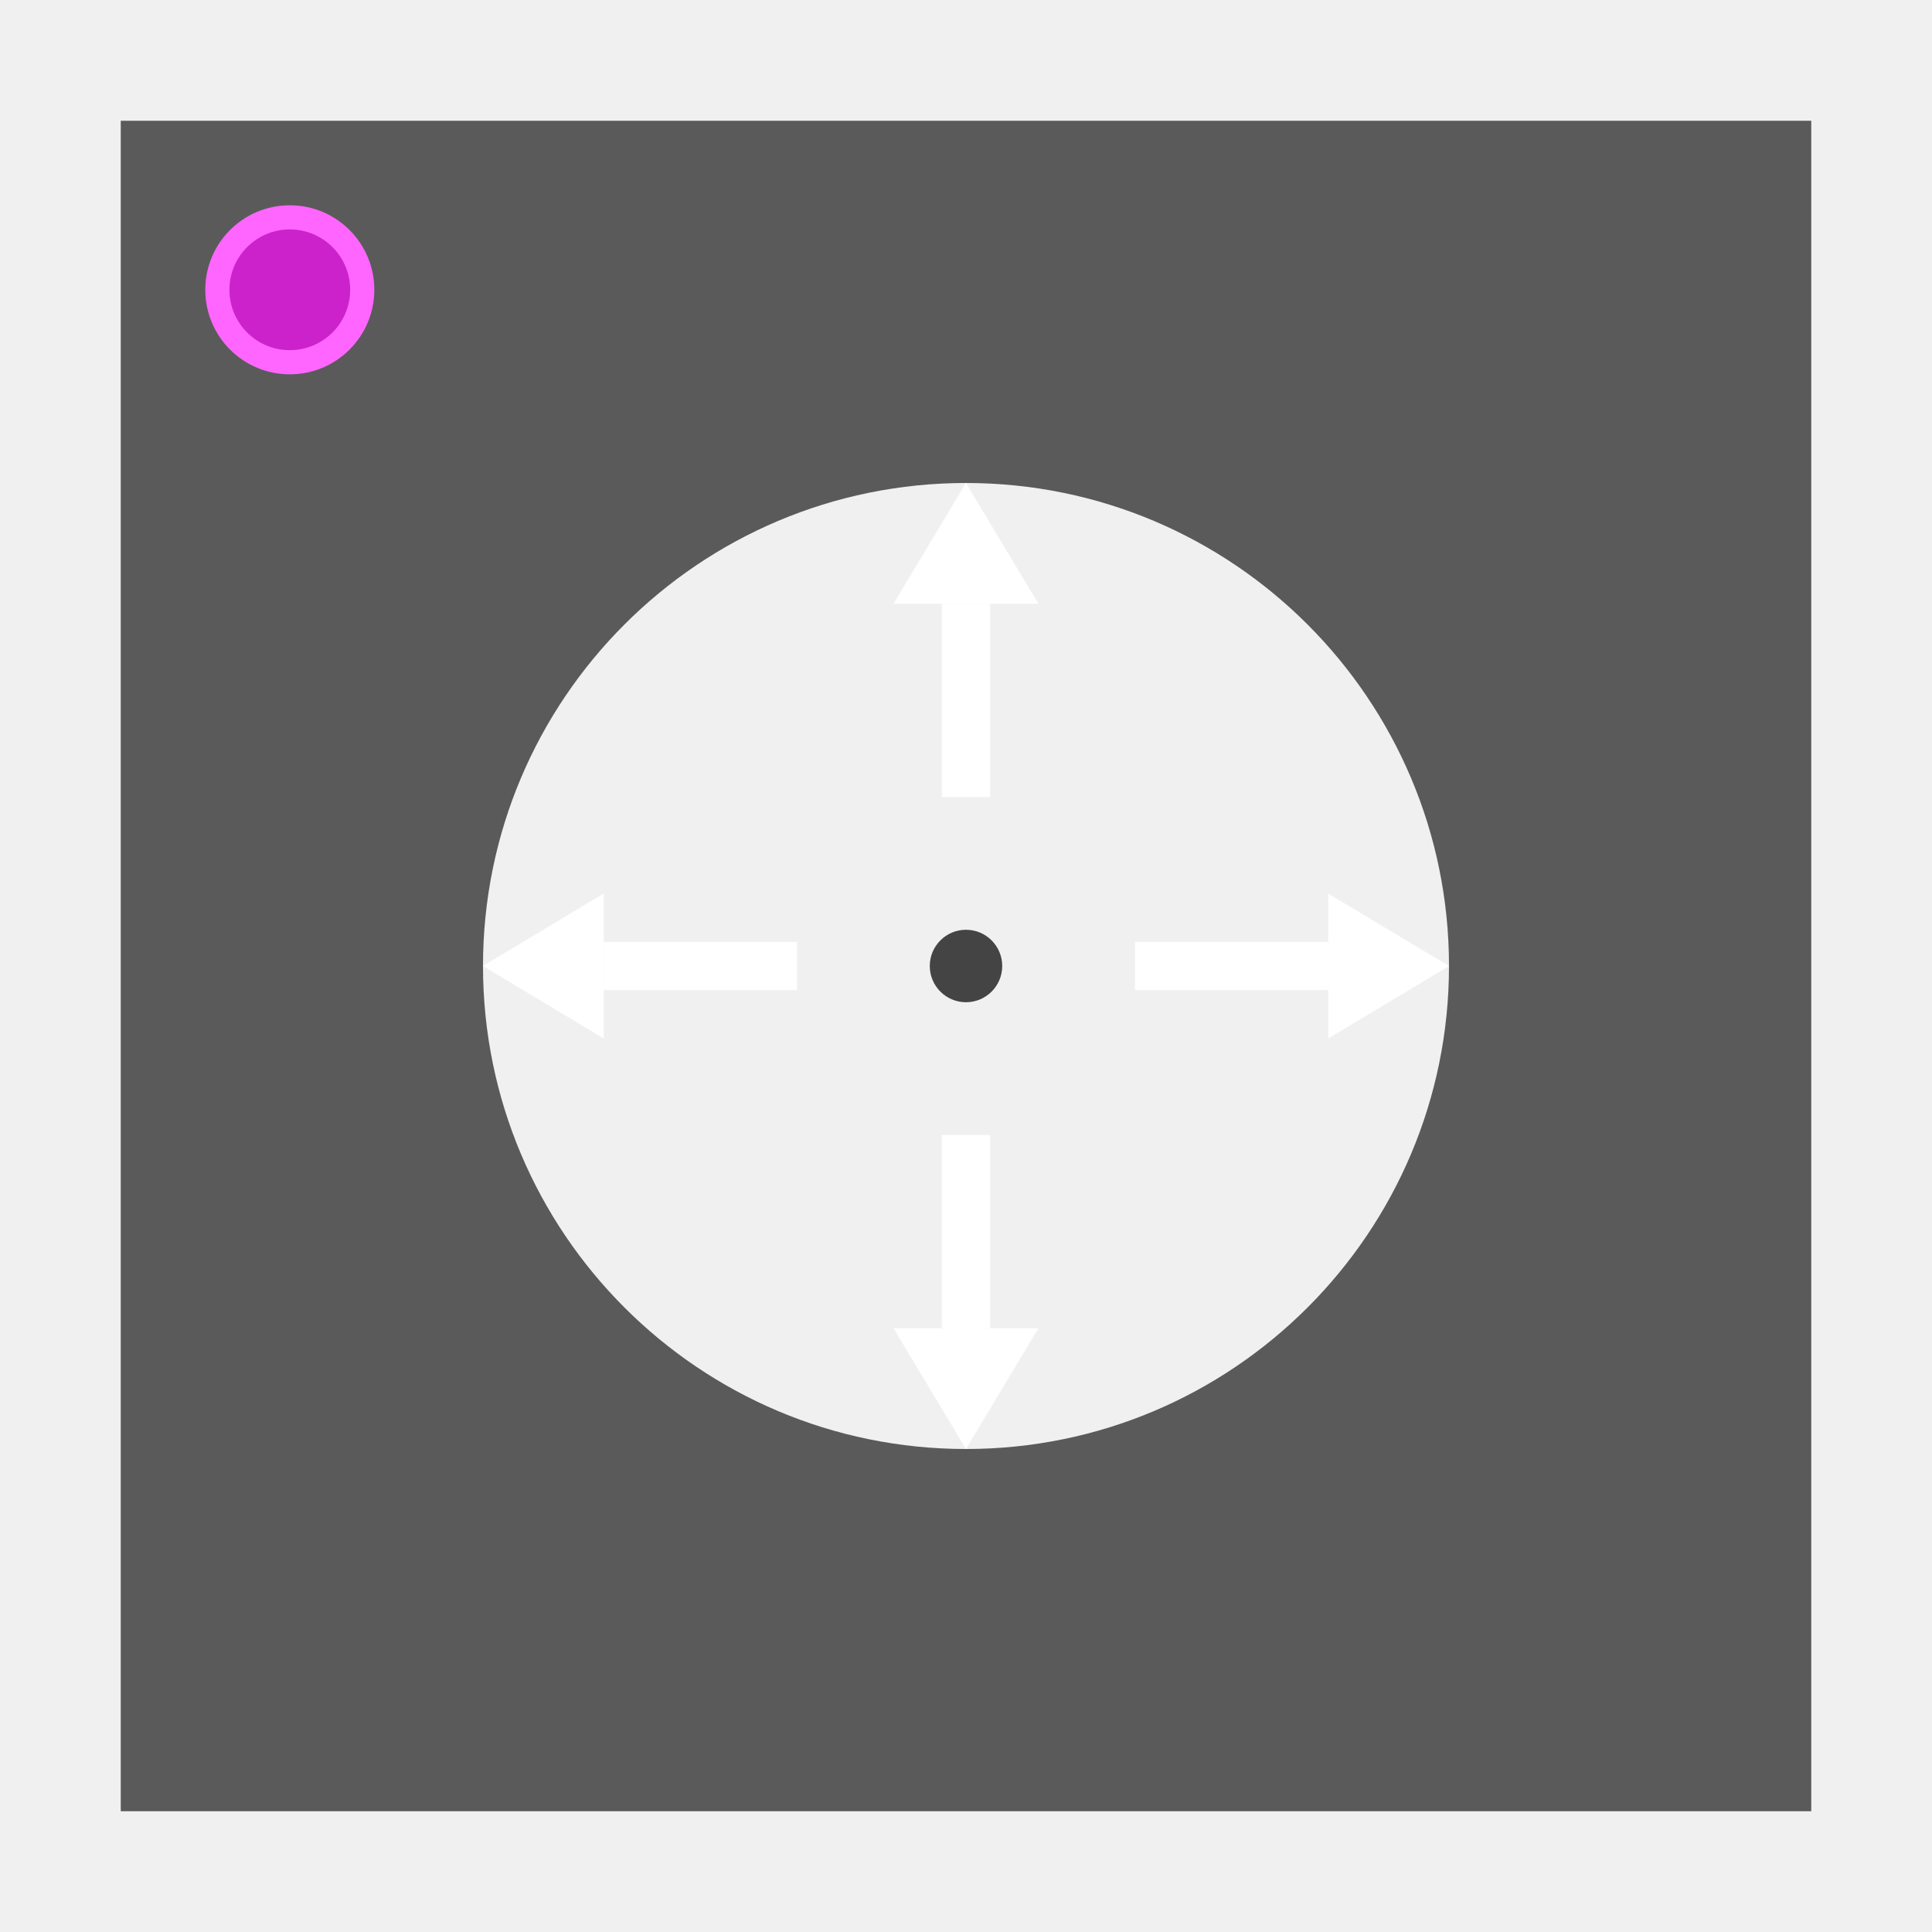
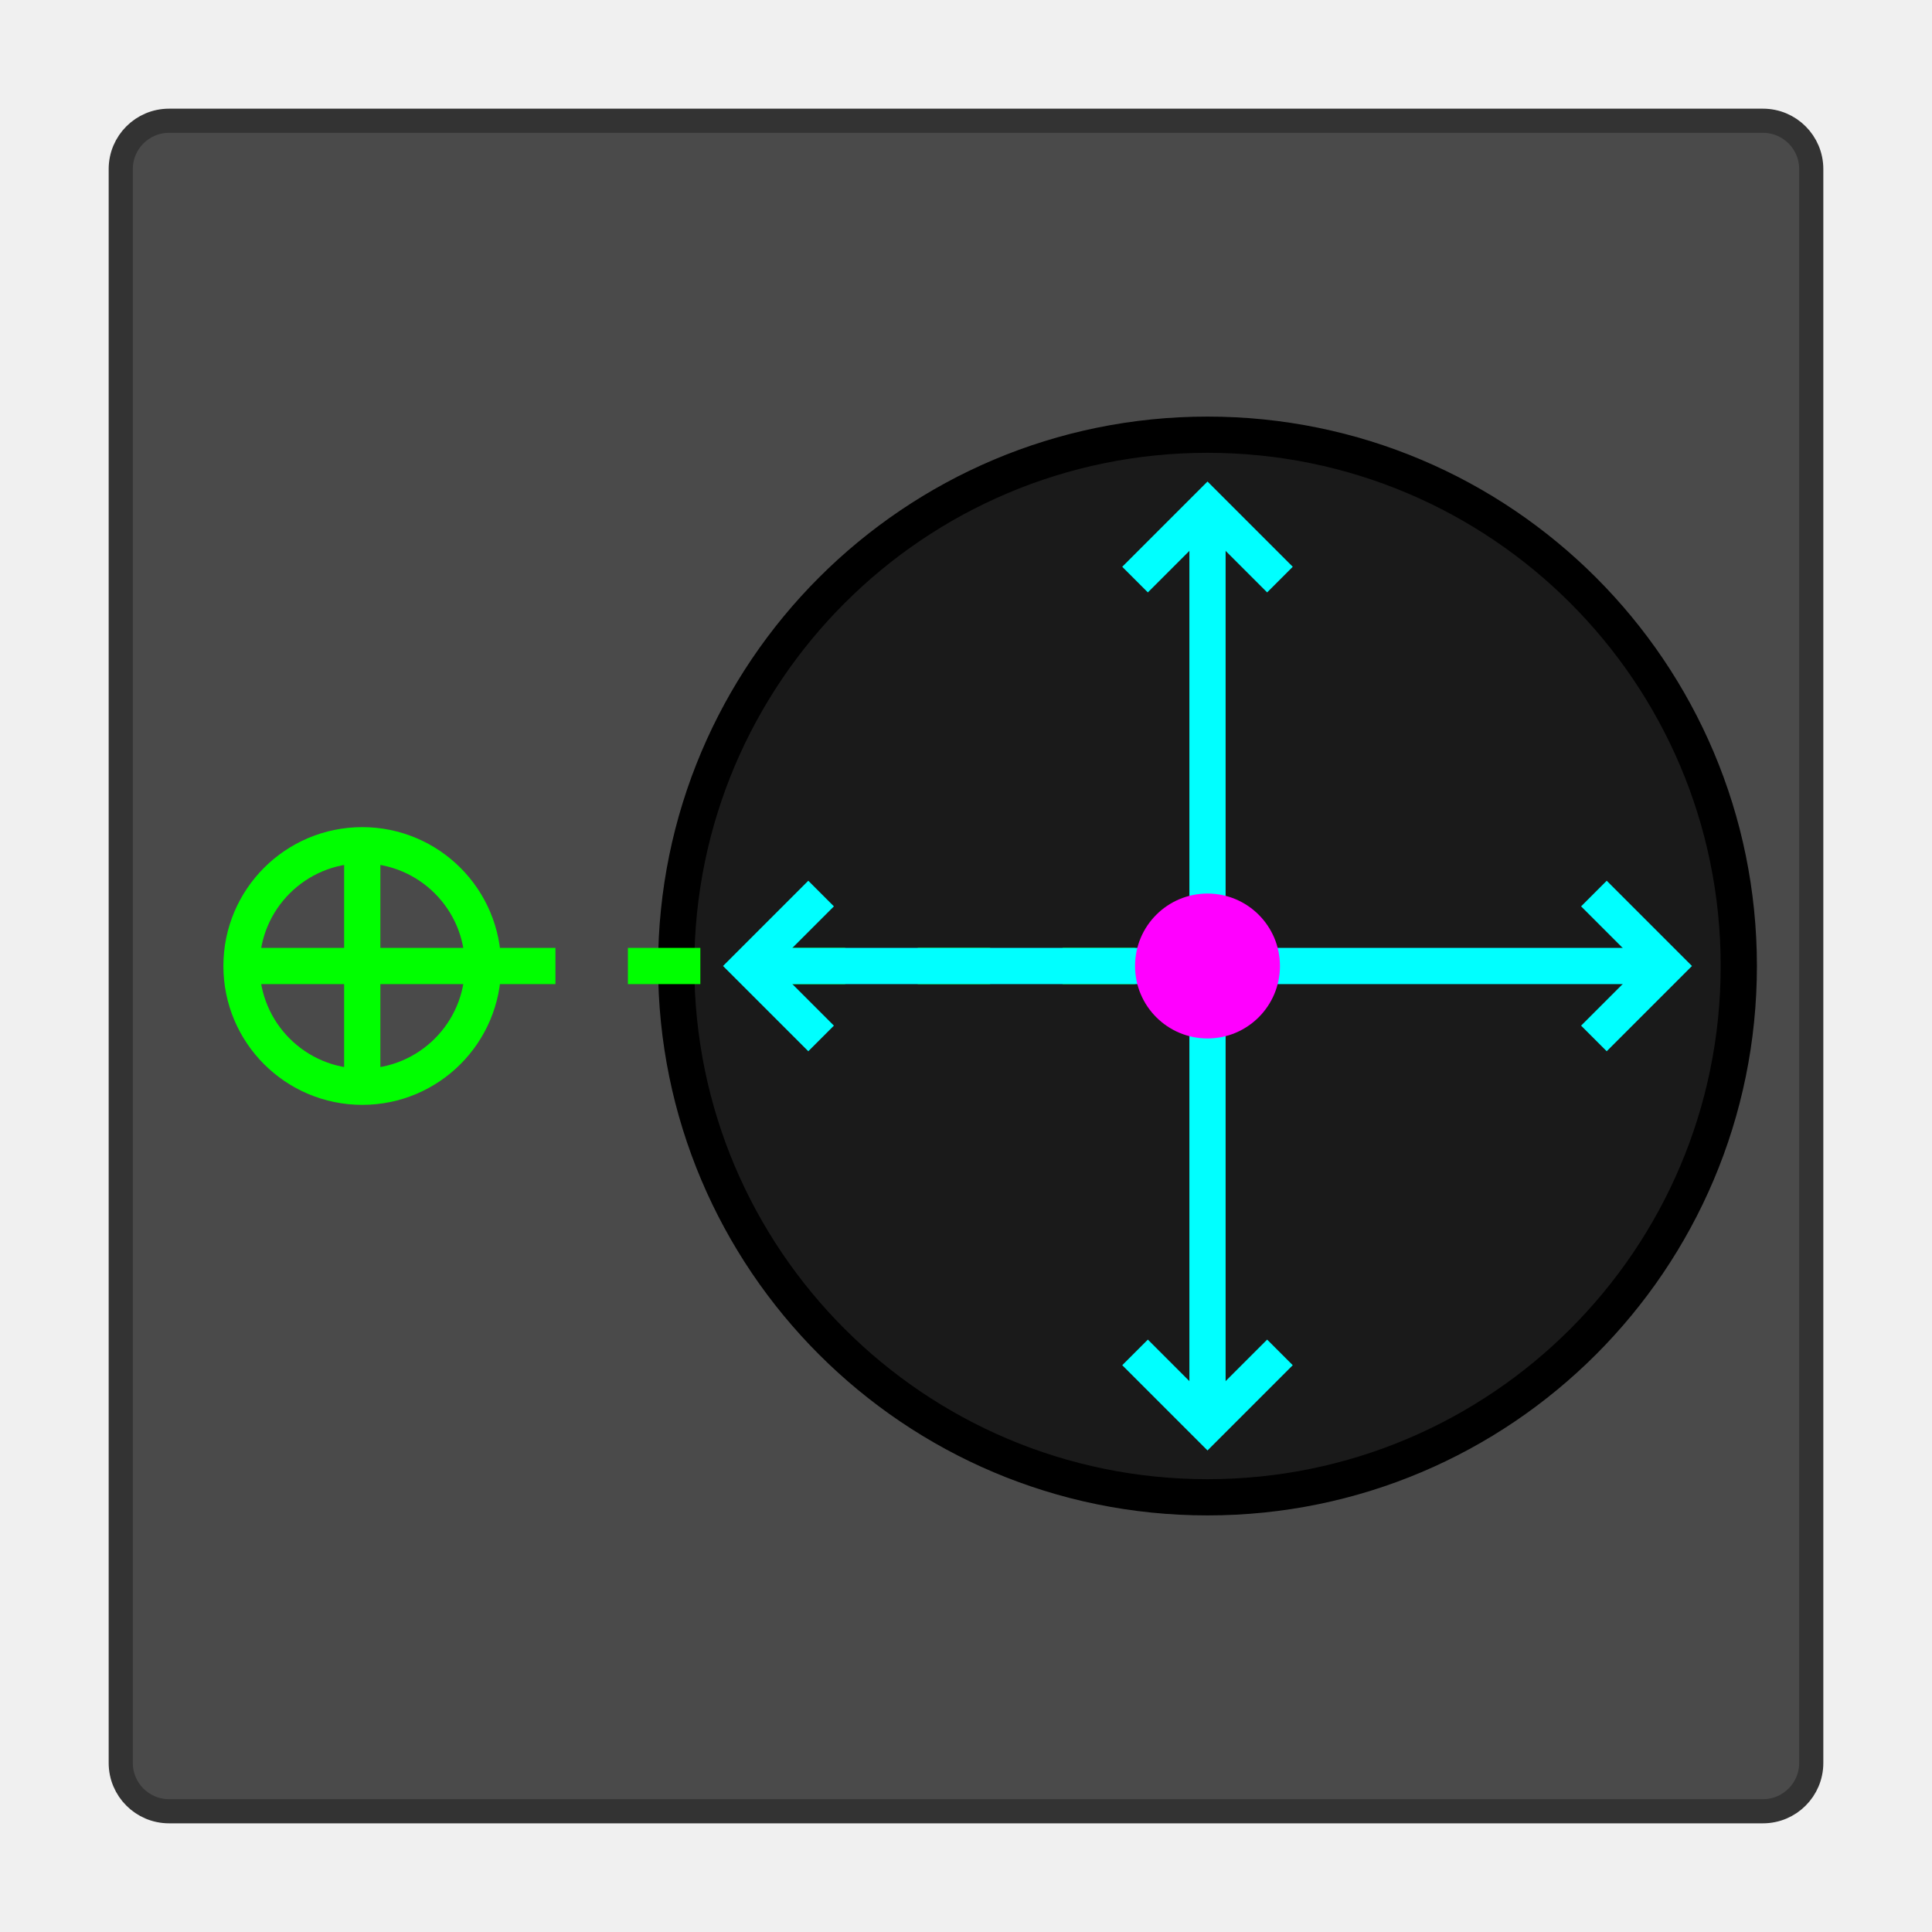
<svg xmlns="http://www.w3.org/2000/svg" viewBox="0 0 80 80">
-   <path d="M5,5 H75 V75 H5 Z M40,20 A20,20 0 1,0 40,60 A20,20 0 1,0 40,20" fill="#5a5a5a" fill-rule="evenodd" />
-   <circle cx="12" cy="12" r="3" fill="#cc22cc" stroke="#ff66ff" stroke-width="1" />
-   <circle cx="40" cy="40" r="1.5" fill="#444" />
-   <line x1="33" y1="40" x2="25" y2="40" stroke="white" stroke-width="2" />
-   <polygon points="25,37 20,40 25,43" fill="white" />
-   <line x1="47" y1="40" x2="55" y2="40" stroke="white" stroke-width="2" />
-   <polygon points="55,37 60,40 55,43" fill="white" />
-   <line x1="40" y1="33" x2="40" y2="25" stroke="white" stroke-width="2" />
-   <polygon points="37,25 40,20 43,25" fill="white" />
-   <line x1="40" y1="47" x2="40" y2="55" stroke="white" stroke-width="2" />
-   <polygon points="37,55 40,60 43,55" fill="white" />
+   <rect x="5" y="5" width="70" height="70" fill="#4a4a4a" stroke="#333" stroke-width="1" rx="2" />
+   <circle cx="50" cy="40" r="22" fill="#1a1a1a" stroke="#000" stroke-width="1.5" />
+   <g stroke="#00ff00" stroke-width="1.5" fill="none">
+     <line x1="10" y1="40" x2="20" y2="40" />
+     <line x1="15" y1="35" x2="15" y2="45" />
+     <circle cx="15" cy="40" r="5" />
+   </g>
+   <line x1="20" y1="40" x2="50" y2="40" stroke="#00ff00" stroke-width="1.5" stroke-dasharray="3,3" />
+   <g stroke="#00ffff" stroke-width="1.5" fill="none">
+     <line x1="50" y1="40" x2="31" y2="40" />
+     <polyline points="34,37 31,40 34,43" />
+     <line x1="50" y1="40" x2="69" y2="40" />
+     <polyline points="66,37 69,40 66,43" />
+     <line x1="50" y1="40" x2="50" y2="21" />
+     <polyline points="47,24 50,21 53,24" />
+     <line x1="50" y1="40" x2="50" y2="59" />
+     <polyline points="47,56 50,59 53,56" />
+   </g>
+   <circle cx="50" cy="40" r="3" fill="#ff00ff" stroke="none" />
</svg>
